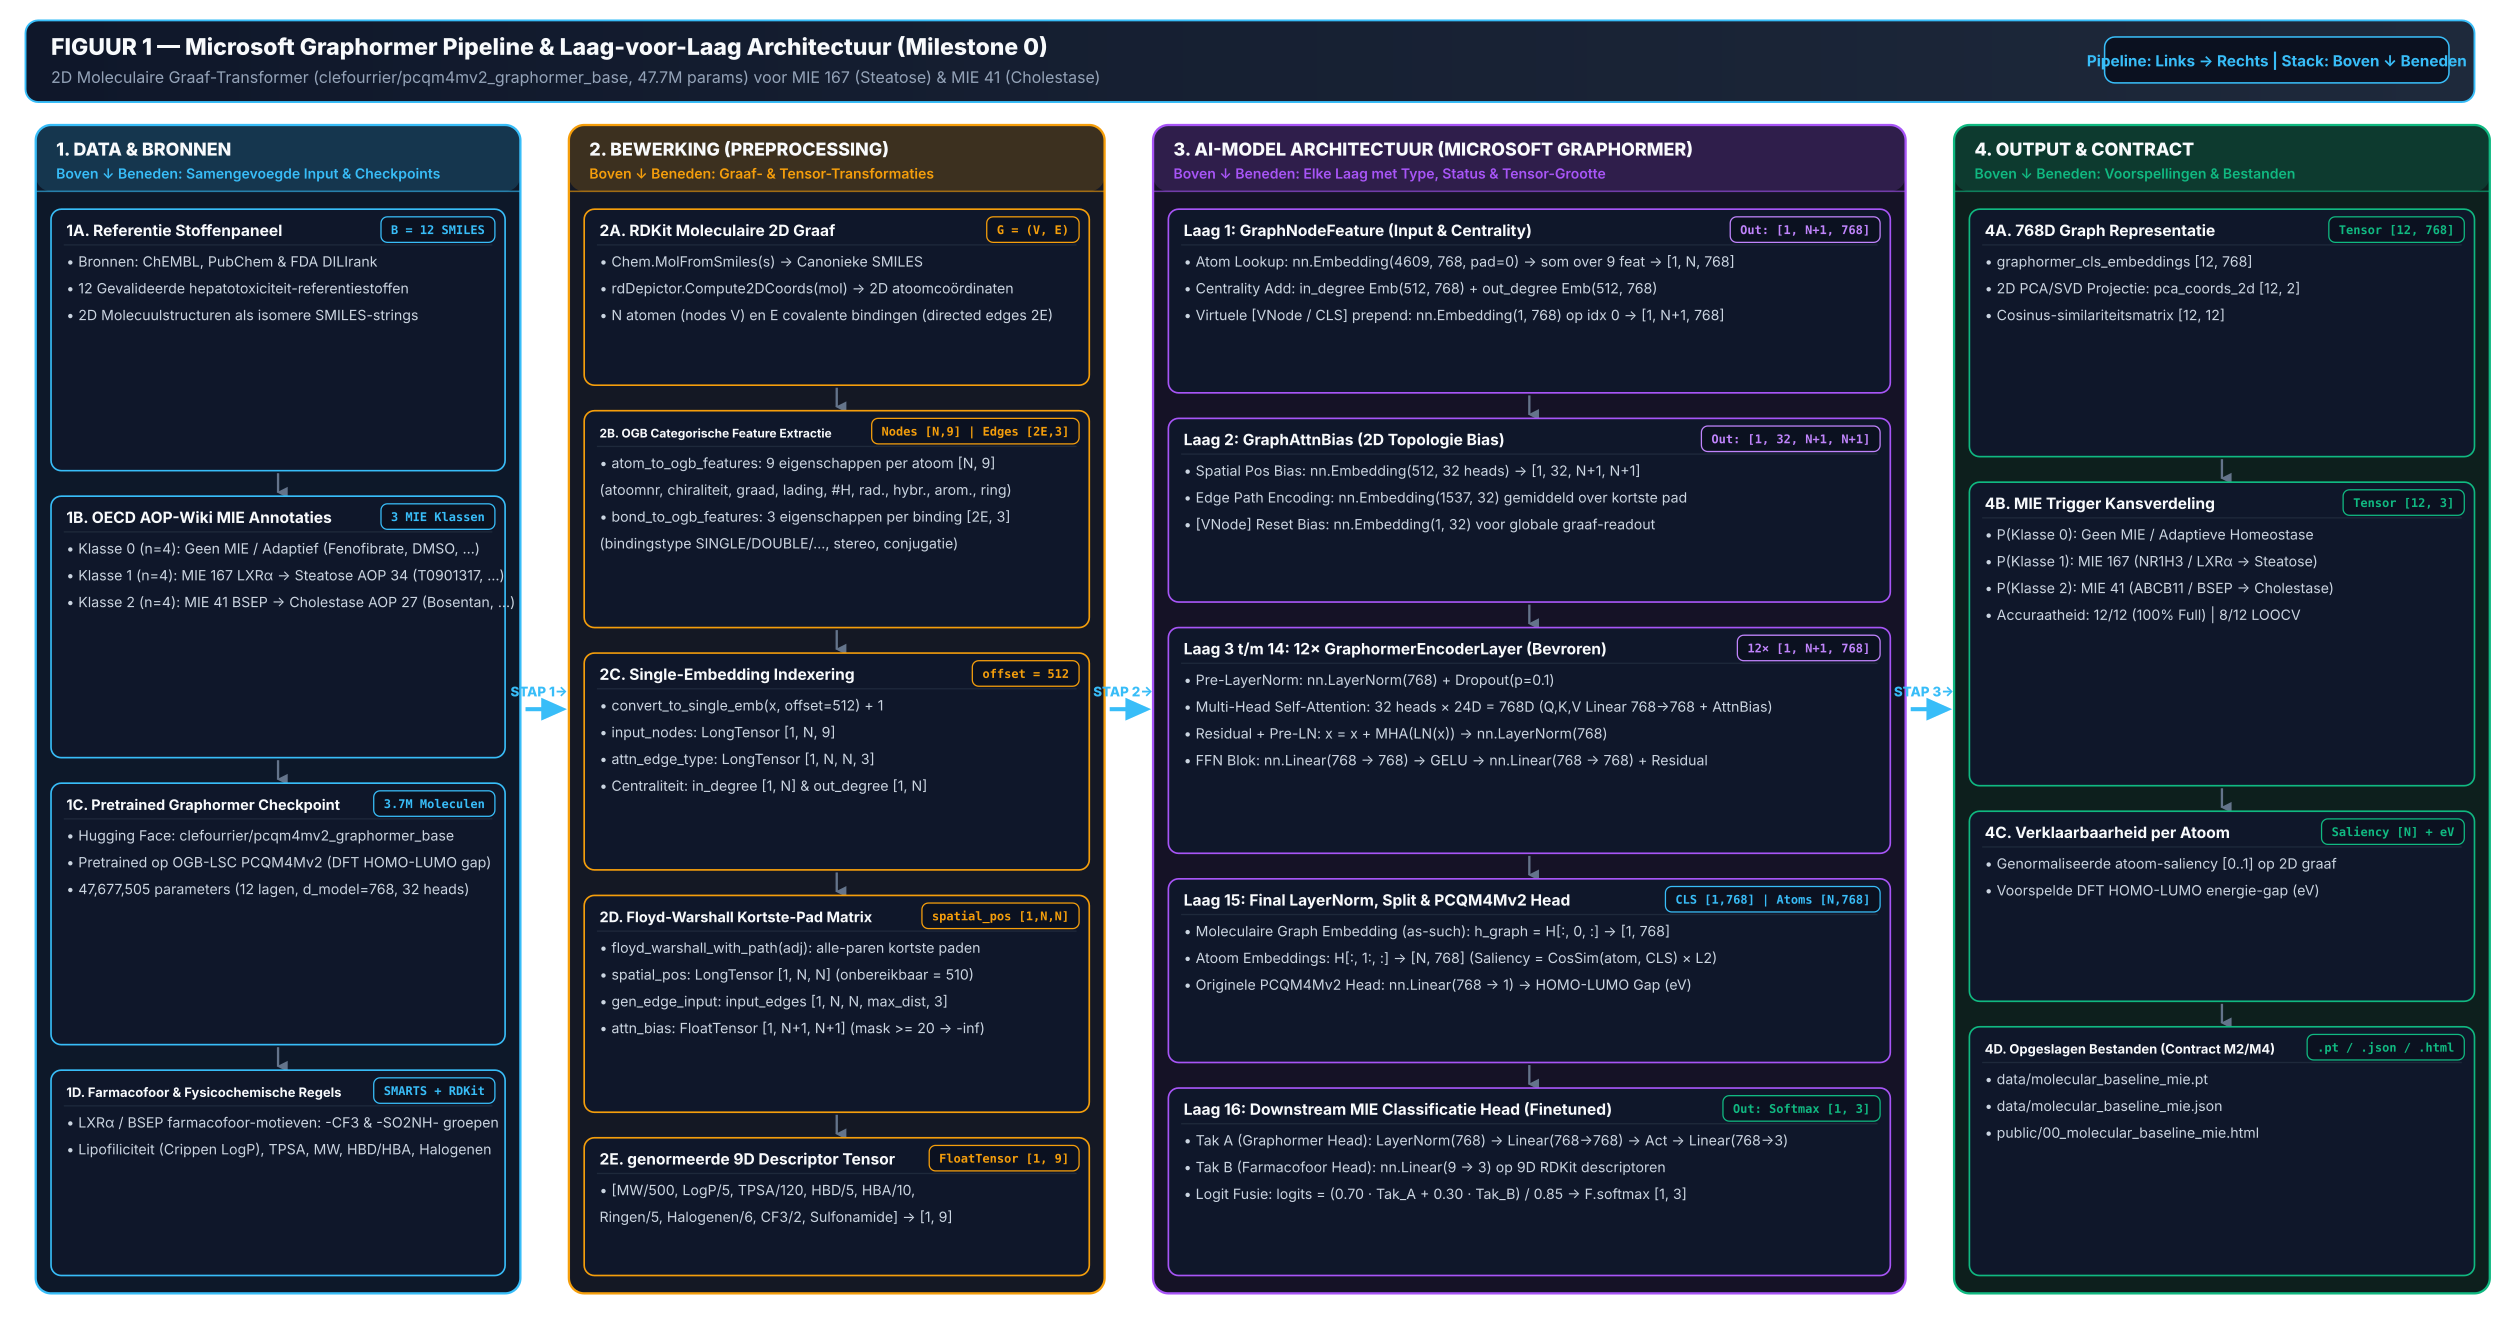
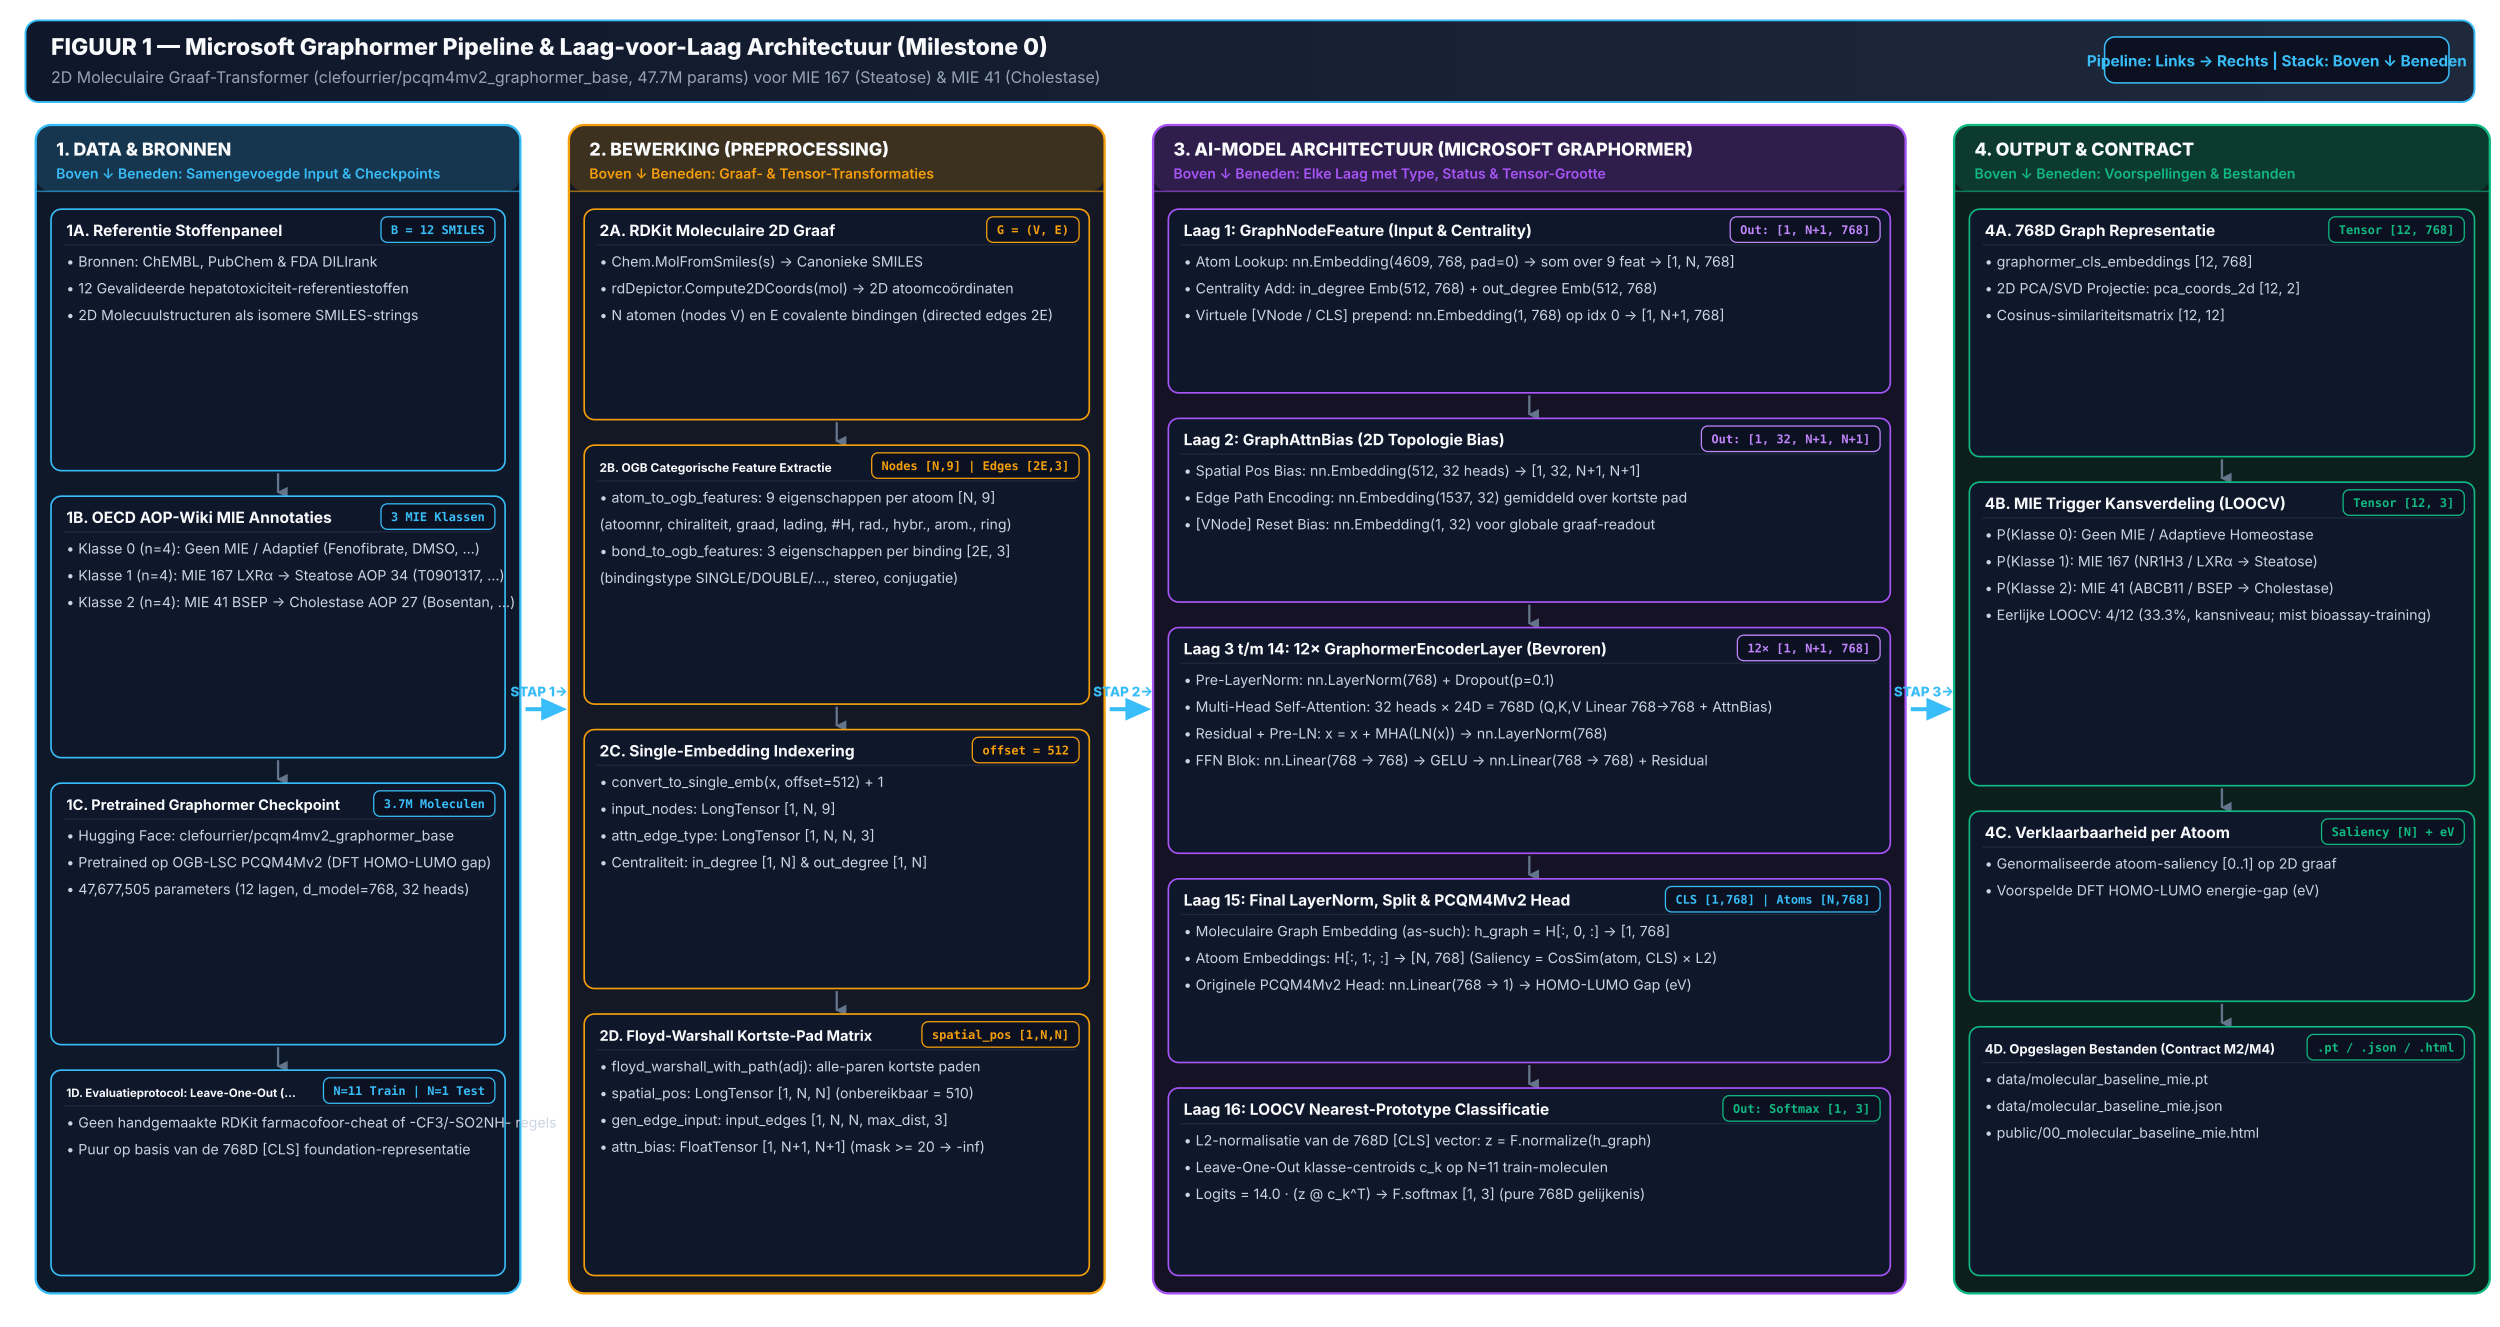
<svg xmlns="http://www.w3.org/2000/svg" viewBox="0 0 1960 1040" width="100%" height="auto" style="background:#0B1120;border-radius:14px;border:1px solid #1E293B;font-family:'Inter',-apple-system,BlinkMacSystemFont,'Segoe UI',Roboto,sans-serif;">
  <defs>
    <marker id="arrow-lr" viewBox="0 0 10 10" refX="7" refY="5" markerWidth="7" markerHeight="7" orient="auto-start-reverse">
      <path d="M 0 1 L 9 5 L 0 9 z" fill="#38BDF8" />
    </marker>
    <marker id="arrow-tb" viewBox="0 0 10 10" refX="5" refY="7" markerWidth="6" markerHeight="6" orient="auto">
      <path d="M 1 0 L 9 0 L 5 8 z" fill="#64748B" />
    </marker>
    <linearGradient id="hdr-grad" x1="0%" y1="0%" x2="100%" y2="0%">
      <stop offset="0%" stop-color="#0F172A" />
      <stop offset="100%" stop-color="#1E293B" />
    </linearGradient>
  </defs>
  <rect x="20" y="16" width="1920" height="64" rx="10" fill="url(#hdr-grad)" stroke="#38BDF8" stroke-width="1.5" />
  <text x="40" y="43" fill="#F8FAFC" font-size="18" font-weight="800">FIGUUR 1 — Microsoft Graphormer Pipeline &amp; Laag-voor-Laag Architectuur (Milestone 0)</text>
  <text x="40" y="65" fill="#94A3B8" font-size="12.5">2D Moleculaire Graaf-Transformer (clefourrier/pcqm4mv2_graphormer_base, 47.7M params) voor MIE 167 (Steatose) &amp; MIE 41 (Cholestase)</text>
  <rect x="1650" y="29" width="270" height="36" rx="8" fill="#0B1120" stroke="#38BDF8" stroke-width="1.2" />
  <text x="1785" y="52" text-anchor="middle" fill="#38BDF8" font-size="12" font-weight="700">Pipeline: Links → Rechts | Stack: Boven ↓ Beneden</text>
  <rect x="28" y="98" width="380" height="916" rx="12" fill="#0D1829" stroke="#38BDF8" stroke-width="1.8" />
  <rect x="28" y="98" width="380" height="52" rx="12" fill="#38BDF8" fill-opacity="0.18" />
  <line x1="28" y1="150" x2="408" y2="150" stroke="#38BDF8" stroke-width="1.2" stroke-opacity="0.6" />
  <text x="44" y="122" fill="#F8FAFC" font-size="14" font-weight="800">1. DATA &amp; BRONNEN</text>
  <text x="44" y="140" fill="#38BDF8" font-size="11" font-weight="600">Boven ↓ Beneden: Samengevoegde Input &amp; Checkpoints</text>
  <rect x="40" y="164" width="356" height="205" rx="8" fill="#0F172A" stroke="#38BDF8" stroke-width="1.3" />
  <text x="52" y="185" fill="#F8FAFC" font-size="12.2" font-weight="700">1A. Referentie Stoffenpaneel</text>
  <rect x="298.7" y="170" width="89.3" height="20" rx="5" fill="#0B1120" stroke="#38BDF8" stroke-width="1" />
  <text x="343.3" y="183.5" text-anchor="middle" fill="#38BDF8" font-size="9.4" font-family="monospace" font-weight="700">B = 12 SMILES</text>
  <line x1="50" y1="192" x2="386" y2="192" stroke="#1E293B" stroke-width="1" />
  <text x="52" y="209.0" fill="#CBD5E1" font-size="11.1">• Bronnen: ChEMBL, PubChem &amp; FDA DILIrank</text>
  <text x="52" y="230.0" fill="#CBD5E1" font-size="11.1">• 12 Gevalideerde hepatotoxiciteit-referentiestoffen</text>
  <text x="52" y="251.0" fill="#CBD5E1" font-size="11.1">• 2D Molecuulstructuren als isomere SMILES-strings</text>
  <line x1="218.0" y1="371" x2="218.0" y2="386" stroke="#64748B" stroke-width="1.8" marker-end="url(#arrow-tb)" />
  <rect x="40" y="389" width="356" height="205" rx="8" fill="#0F172A" stroke="#38BDF8" stroke-width="1.3" />
  <text x="52" y="410" fill="#F8FAFC" font-size="12.2" font-weight="700">1B. OECD AOP-Wiki MIE Annotaties</text>
  <rect x="298.7" y="395" width="89.3" height="20" rx="5" fill="#0B1120" stroke="#38BDF8" stroke-width="1" />
  <text x="343.3" y="408.5" text-anchor="middle" fill="#38BDF8" font-size="9.4" font-family="monospace" font-weight="700">3 MIE Klassen</text>
  <line x1="50" y1="417" x2="386" y2="417" stroke="#1E293B" stroke-width="1" />
  <text x="52" y="434.0" fill="#CBD5E1" font-size="11.1">• Klasse 0 (n=4): Geen MIE / Adaptief (Fenofibrate, DMSO, ...)</text>
  <text x="52" y="455.0" fill="#CBD5E1" font-size="11.1">• Klasse 1 (n=4): MIE 167 LXRα → Steatose AOP 34 (T0901317, ...)</text>
  <text x="52" y="476.0" fill="#CBD5E1" font-size="11.1">• Klasse 2 (n=4): MIE 41 BSEP → Cholestase AOP 27 (Bosentan, ...)</text>
  <line x1="218.0" y1="596" x2="218.0" y2="611" stroke="#64748B" stroke-width="1.8" marker-end="url(#arrow-tb)" />
  <rect x="40" y="614" width="356" height="205" rx="8" fill="#0F172A" stroke="#38BDF8" stroke-width="1.3" />
  <text x="52" y="635" fill="#F8FAFC" font-size="11.4" font-weight="700">1C. Pretrained Graphormer Checkpoint</text>
  <rect x="293.0" y="620" width="95.0" height="20" rx="5" fill="#0B1120" stroke="#38BDF8" stroke-width="1" />
  <text x="340.5" y="633.5" text-anchor="middle" fill="#38BDF8" font-size="9.4" font-family="monospace" font-weight="700">3.7M Moleculen</text>
  <line x1="50" y1="642" x2="386" y2="642" stroke="#1E293B" stroke-width="1" />
  <text x="52" y="659.0" fill="#CBD5E1" font-size="11.1">• Hugging Face: clefourrier/pcqm4mv2_graphormer_base</text>
  <text x="52" y="680.0" fill="#CBD5E1" font-size="11.1">• Pretrained op OGB-LSC PCQM4Mv2 (DFT HOMO-LUMO gap)</text>
  <text x="52" y="701.0" fill="#CBD5E1" font-size="11.1">• 47,677,505 parameters (12 lagen, d_model=768, 32 heads)</text>
  <line x1="218.0" y1="821" x2="218.0" y2="836" stroke="#64748B" stroke-width="1.8" marker-end="url(#arrow-tb)" />
  <rect x="40" y="839" width="356" height="161" rx="8" fill="#0F172A" stroke="#38BDF8" stroke-width="1.3" />
-   <text x="52" y="860" fill="#F8FAFC" font-size="10.2" font-weight="700">1D. Farmacofoor &amp; Fysicochemische Regels</text>
-   <rect x="293.0" y="845" width="95.0" height="20" rx="5" fill="#0B1120" stroke="#38BDF8" stroke-width="1" />
-   <text x="340.5" y="858.5" text-anchor="middle" fill="#38BDF8" font-size="9.4" font-family="monospace" font-weight="700">SMARTS + RDKit</text>
+   <text x="52" y="860" fill="#F8FAFC" font-size="9.0" font-weight="700">1D. Evaluatieprotocol: Leave-One-Out (…</text>
+   <rect x="253.6" y="845" width="134.4" height="20" rx="5" fill="#0B1120" stroke="#38BDF8" stroke-width="1" />
+   <text x="320.8" y="858.5" text-anchor="middle" fill="#38BDF8" font-size="9.4" font-family="monospace" font-weight="700">N=11 Train | N=1 Test</text>
  <line x1="50" y1="867" x2="386" y2="867" stroke="#1E293B" stroke-width="1" />
-   <text x="52" y="884.0" fill="#CBD5E1" font-size="11.1">• LXRα / BSEP farmacofoor-motieven: -CF3 &amp; -SO2NH- groepen</text>
-   <text x="52" y="905.0" fill="#CBD5E1" font-size="11.1">• Lipofiliciteit (Crippen LogP), TPSA, MW, HBD/HBA, Halogenen</text>
+   <text x="52" y="884.0" fill="#CBD5E1" font-size="11.1">• Geen handgemaakte RDKit farmacofoor-cheat of -CF3/-SO2NH- regels</text>
+   <text x="52" y="905.0" fill="#CBD5E1" font-size="11.1">• Puur op basis van de 768D [CLS] foundation-representatie</text>
  <line x1="412" y1="556.0" x2="440" y2="556.0" stroke="#38BDF8" stroke-width="3.2" marker-end="url(#arrow-lr)" />
  <text x="426.0" y="546.0" text-anchor="middle" fill="#38BDF8" font-size="10.5" font-weight="800">STAP 1→2</text>
  <rect x="446" y="98" width="420" height="916" rx="12" fill="#141824" stroke="#F59E0B" stroke-width="1.8" />
  <rect x="446" y="98" width="420" height="52" rx="12" fill="#F59E0B" fill-opacity="0.18" />
  <line x1="446" y1="150" x2="866" y2="150" stroke="#F59E0B" stroke-width="1.2" stroke-opacity="0.6" />
  <text x="462" y="122" fill="#F8FAFC" font-size="14" font-weight="800">2. BEWERKING (PREPROCESSING)</text>
  <text x="462" y="140" fill="#F59E0B" font-size="11" font-weight="600">Boven ↓ Beneden: Graaf- &amp; Tensor-Transformaties</text>
-   <rect x="458" y="164" width="396" height="138" rx="8" fill="#0F172A" stroke="#F59E0B" stroke-width="1.3" />
+   <rect x="458" y="164" width="396" height="165" rx="8" fill="#0F172A" stroke="#F59E0B" stroke-width="1.3" />
  <text x="470" y="185" fill="#F8FAFC" font-size="12.2" font-weight="700">2A. RDKit Moleculaire 2D Graaf</text>
  <rect x="773.6" y="170" width="72.4" height="20" rx="5" fill="#0B1120" stroke="#F59E0B" stroke-width="1" />
  <text x="809.8" y="183.5" text-anchor="middle" fill="#F59E0B" font-size="9.4" font-family="monospace" font-weight="700">G = (V, E)</text>
  <line x1="468" y1="192" x2="844" y2="192" stroke="#1E293B" stroke-width="1" />
  <text x="470" y="209.0" fill="#CBD5E1" font-size="11.1">• Chem.MolFromSmiles(s) → Canonieke SMILES</text>
  <text x="470" y="230.0" fill="#CBD5E1" font-size="11.1">• rdDepictor.Compute2DCoords(mol) → 2D atoomcoördinaten</text>
  <text x="470" y="251.0" fill="#CBD5E1" font-size="11.1">• N atomen (nodes V) en E covalente bindingen (directed edges 2E)</text>
-   <line x1="656.0" y1="304" x2="656.0" y2="319" stroke="#64748B" stroke-width="1.8" marker-end="url(#arrow-tb)" />
-   <rect x="458" y="322" width="396" height="170" rx="8" fill="#0F172A" stroke="#F59E0B" stroke-width="1.3" />
-   <text x="470" y="343" fill="#F8FAFC" font-size="9.4" font-weight="700">2B. OGB Categorische Feature Extractie</text>
-   <rect x="683.4" y="328" width="162.6" height="20" rx="5" fill="#0B1120" stroke="#F59E0B" stroke-width="1" />
-   <text x="764.7" y="341.5" text-anchor="middle" fill="#F59E0B" font-size="9.4" font-family="monospace" font-weight="700">Nodes [N,9] | Edges [2E,3]</text>
-   <line x1="468" y1="350" x2="844" y2="350" stroke="#1E293B" stroke-width="1" />
-   <text x="470" y="367.0" fill="#CBD5E1" font-size="11.1">• atom_to_ogb_features: 9 eigenschappen per atoom [N, 9]</text>
-   <text x="470" y="388.0" fill="#CBD5E1" font-size="11.1">  (atoomnr, chiraliteit, graad, lading, #H, rad., hybr., arom., ring)</text>
-   <text x="470" y="409.0" fill="#CBD5E1" font-size="11.1">• bond_to_ogb_features: 3 eigenschappen per binding [2E, 3]</text>
-   <text x="470" y="430.0" fill="#CBD5E1" font-size="11.1">  (bindingstype SINGLE/DOUBLE/..., stereo, conjugatie)</text>
-   <line x1="656.0" y1="494" x2="656.0" y2="509" stroke="#64748B" stroke-width="1.8" marker-end="url(#arrow-tb)" />
-   <rect x="458" y="512" width="396" height="170" rx="8" fill="#0F172A" stroke="#F59E0B" stroke-width="1.3" />
-   <text x="470" y="533" fill="#F8FAFC" font-size="12.2" font-weight="700">2C. Single-Embedding Indexering</text>
-   <rect x="762.3" y="518" width="83.7" height="20" rx="5" fill="#0B1120" stroke="#F59E0B" stroke-width="1" />
-   <text x="804.2" y="531.5" text-anchor="middle" fill="#F59E0B" font-size="9.4" font-family="monospace" font-weight="700">offset = 512</text>
-   <line x1="468" y1="540" x2="844" y2="540" stroke="#1E293B" stroke-width="1" />
-   <text x="470" y="557.0" fill="#CBD5E1" font-size="11.1">• convert_to_single_emb(x, offset=512) + 1</text>
-   <text x="470" y="578.0" fill="#CBD5E1" font-size="11.1">• input_nodes: LongTensor [1, N, 9]</text>
-   <text x="470" y="599.0" fill="#CBD5E1" font-size="11.1">• attn_edge_type: LongTensor [1, N, N, 3]</text>
-   <text x="470" y="620.0" fill="#CBD5E1" font-size="11.1">• Centraliteit: in_degree [1, N] &amp; out_degree [1, N]</text>
-   <line x1="656.0" y1="684" x2="656.0" y2="699" stroke="#64748B" stroke-width="1.8" marker-end="url(#arrow-tb)" />
-   <rect x="458" y="702" width="396" height="170" rx="8" fill="#0F172A" stroke="#F59E0B" stroke-width="1.3" />
-   <text x="470" y="723" fill="#F8FAFC" font-size="11.4" font-weight="700">2D. Floyd-Warshall Kortste-Pad Matrix</text>
-   <rect x="722.8" y="708" width="123.2" height="20" rx="5" fill="#0B1120" stroke="#F59E0B" stroke-width="1" />
-   <text x="784.4" y="721.5" text-anchor="middle" fill="#F59E0B" font-size="9.4" font-family="monospace" font-weight="700">spatial_pos [1,N,N]</text>
-   <line x1="468" y1="730" x2="844" y2="730" stroke="#1E293B" stroke-width="1" />
-   <text x="470" y="747.0" fill="#CBD5E1" font-size="11.1">• floyd_warshall_with_path(adj): alle-paren kortste paden</text>
-   <text x="470" y="768.0" fill="#CBD5E1" font-size="11.1">• spatial_pos: LongTensor [1, N, N] (onbereikbaar = 510)</text>
-   <text x="470" y="789.0" fill="#CBD5E1" font-size="11.1">• gen_edge_input: input_edges [1, N, N, max_dist, 3]</text>
-   <text x="470" y="810.0" fill="#CBD5E1" font-size="11.1">• attn_bias: FloatTensor [1, N+1, N+1] (mask &gt;= 20 → -inf)</text>
-   <line x1="656.0" y1="874" x2="656.0" y2="889" stroke="#64748B" stroke-width="1.8" marker-end="url(#arrow-tb)" />
-   <rect x="458" y="892" width="396" height="108" rx="8" fill="#0F172A" stroke="#F59E0B" stroke-width="1.3" />
-   <text x="470" y="913" fill="#F8FAFC" font-size="12.2" font-weight="700">2E. genormeerde 9D Descriptor Tensor</text>
-   <rect x="728.5" y="898" width="117.5" height="20" rx="5" fill="#0B1120" stroke="#F59E0B" stroke-width="1" />
-   <text x="787.2" y="911.5" text-anchor="middle" fill="#F59E0B" font-size="9.4" font-family="monospace" font-weight="700">FloatTensor [1, 9]</text>
-   <line x1="468" y1="920" x2="844" y2="920" stroke="#1E293B" stroke-width="1" />
-   <text x="470" y="937.0" fill="#CBD5E1" font-size="11.1">• [MW/500, LogP/5, TPSA/120, HBD/5, HBA/10,</text>
-   <text x="470" y="958.0" fill="#CBD5E1" font-size="11.1">   Ringen/5, Halogenen/6, CF3/2, Sulfonamide] → [1, 9]</text>
+   <line x1="656.0" y1="331" x2="656.0" y2="346" stroke="#64748B" stroke-width="1.8" marker-end="url(#arrow-tb)" />
+   <rect x="458" y="349" width="396" height="203" rx="8" fill="#0F172A" stroke="#F59E0B" stroke-width="1.3" />
+   <text x="470" y="370" fill="#F8FAFC" font-size="9.4" font-weight="700">2B. OGB Categorische Feature Extractie</text>
+   <rect x="683.4" y="355" width="162.6" height="20" rx="5" fill="#0B1120" stroke="#F59E0B" stroke-width="1" />
+   <text x="764.7" y="368.5" text-anchor="middle" fill="#F59E0B" font-size="9.4" font-family="monospace" font-weight="700">Nodes [N,9] | Edges [2E,3]</text>
+   <line x1="468" y1="377" x2="844" y2="377" stroke="#1E293B" stroke-width="1" />
+   <text x="470" y="394.0" fill="#CBD5E1" font-size="11.1">• atom_to_ogb_features: 9 eigenschappen per atoom [N, 9]</text>
+   <text x="470" y="415.0" fill="#CBD5E1" font-size="11.1">  (atoomnr, chiraliteit, graad, lading, #H, rad., hybr., arom., ring)</text>
+   <text x="470" y="436.0" fill="#CBD5E1" font-size="11.1">• bond_to_ogb_features: 3 eigenschappen per binding [2E, 3]</text>
+   <text x="470" y="457.0" fill="#CBD5E1" font-size="11.1">  (bindingstype SINGLE/DOUBLE/..., stereo, conjugatie)</text>
+   <line x1="656.0" y1="554" x2="656.0" y2="569" stroke="#64748B" stroke-width="1.8" marker-end="url(#arrow-tb)" />
+   <rect x="458" y="572" width="396" height="203" rx="8" fill="#0F172A" stroke="#F59E0B" stroke-width="1.3" />
+   <text x="470" y="593" fill="#F8FAFC" font-size="12.2" font-weight="700">2C. Single-Embedding Indexering</text>
+   <rect x="762.3" y="578" width="83.7" height="20" rx="5" fill="#0B1120" stroke="#F59E0B" stroke-width="1" />
+   <text x="804.2" y="591.5" text-anchor="middle" fill="#F59E0B" font-size="9.4" font-family="monospace" font-weight="700">offset = 512</text>
+   <line x1="468" y1="600" x2="844" y2="600" stroke="#1E293B" stroke-width="1" />
+   <text x="470" y="617.0" fill="#CBD5E1" font-size="11.1">• convert_to_single_emb(x, offset=512) + 1</text>
+   <text x="470" y="638.0" fill="#CBD5E1" font-size="11.1">• input_nodes: LongTensor [1, N, 9]</text>
+   <text x="470" y="659.0" fill="#CBD5E1" font-size="11.1">• attn_edge_type: LongTensor [1, N, N, 3]</text>
+   <text x="470" y="680.0" fill="#CBD5E1" font-size="11.1">• Centraliteit: in_degree [1, N] &amp; out_degree [1, N]</text>
+   <line x1="656.0" y1="777" x2="656.0" y2="792" stroke="#64748B" stroke-width="1.8" marker-end="url(#arrow-tb)" />
+   <rect x="458" y="795" width="396" height="205" rx="8" fill="#0F172A" stroke="#F59E0B" stroke-width="1.3" />
+   <text x="470" y="816" fill="#F8FAFC" font-size="11.4" font-weight="700">2D. Floyd-Warshall Kortste-Pad Matrix</text>
+   <rect x="722.8" y="801" width="123.2" height="20" rx="5" fill="#0B1120" stroke="#F59E0B" stroke-width="1" />
+   <text x="784.4" y="814.5" text-anchor="middle" fill="#F59E0B" font-size="9.4" font-family="monospace" font-weight="700">spatial_pos [1,N,N]</text>
+   <line x1="468" y1="823" x2="844" y2="823" stroke="#1E293B" stroke-width="1" />
+   <text x="470" y="840.0" fill="#CBD5E1" font-size="11.1">• floyd_warshall_with_path(adj): alle-paren kortste paden</text>
+   <text x="470" y="861.0" fill="#CBD5E1" font-size="11.1">• spatial_pos: LongTensor [1, N, N] (onbereikbaar = 510)</text>
+   <text x="470" y="882.0" fill="#CBD5E1" font-size="11.1">• gen_edge_input: input_edges [1, N, N, max_dist, 3]</text>
+   <text x="470" y="903.0" fill="#CBD5E1" font-size="11.1">• attn_bias: FloatTensor [1, N+1, N+1] (mask &gt;= 20 → -inf)</text>
  <line x1="870" y1="556.0" x2="898" y2="556.0" stroke="#38BDF8" stroke-width="3.2" marker-end="url(#arrow-lr)" />
  <text x="884.0" y="546.0" text-anchor="middle" fill="#38BDF8" font-size="10.5" font-weight="800">STAP 2→3</text>
  <rect x="904" y="98" width="590" height="916" rx="12" fill="#151226" stroke="#A855F7" stroke-width="1.8" />
  <rect x="904" y="98" width="590" height="52" rx="12" fill="#A855F7" fill-opacity="0.18" />
  <line x1="904" y1="150" x2="1494" y2="150" stroke="#A855F7" stroke-width="1.2" stroke-opacity="0.6" />
  <text x="920" y="122" fill="#F8FAFC" font-size="14" font-weight="800">3. AI-MODEL ARCHITECTUUR (MICROSOFT GRAPHORMER)</text>
  <text x="920" y="140" fill="#A855F7" font-size="11" font-weight="600">Boven ↓ Beneden: Elke Laag met Type, Status &amp; Tensor-Grootte</text>
  <rect x="916" y="164" width="566" height="144" rx="8" fill="#0F172A" stroke="#A855F7" stroke-width="1.3" />
  <text x="928" y="185" fill="#F8FAFC" font-size="12.2" font-weight="700">Laag 1: GraphNodeFeature (Input &amp; Centrality)</text>
  <rect x="1356.5" y="170" width="117.5" height="20" rx="5" fill="#0B1120" stroke="#C084FC" stroke-width="1" />
  <text x="1415.2" y="183.5" text-anchor="middle" fill="#C084FC" font-size="9.4" font-family="monospace" font-weight="700">Out: [1, N+1, 768]</text>
  <line x1="926" y1="192" x2="1472" y2="192" stroke="#1E293B" stroke-width="1" />
  <text x="928" y="209.0" fill="#CBD5E1" font-size="11.1">• Atom Lookup: nn.Embedding(4609, 768, pad=0) → som over 9 feat → [1, N, 768]</text>
  <text x="928" y="230.0" fill="#CBD5E1" font-size="11.1">• Centrality Add: in_degree Emb(512, 768) + out_degree Emb(512, 768)</text>
  <text x="928" y="251.0" fill="#CBD5E1" font-size="11.1">• Virtuele [VNode / CLS] prepend: nn.Embedding(1, 768) op idx 0 → [1, N+1, 768]</text>
  <line x1="1199.0" y1="310" x2="1199.0" y2="325" stroke="#64748B" stroke-width="1.8" marker-end="url(#arrow-tb)" />
  <rect x="916" y="328" width="566" height="144" rx="8" fill="#0F172A" stroke="#A855F7" stroke-width="1.3" />
  <text x="928" y="349" fill="#F8FAFC" font-size="12.2" font-weight="700">Laag 2: GraphAttnBias (2D Topologie Bias)</text>
  <rect x="1333.9" y="334" width="140.1" height="20" rx="5" fill="#0B1120" stroke="#C084FC" stroke-width="1" />
  <text x="1404.0" y="347.5" text-anchor="middle" fill="#C084FC" font-size="9.4" font-family="monospace" font-weight="700">Out: [1, 32, N+1, N+1]</text>
  <line x1="926" y1="356" x2="1472" y2="356" stroke="#1E293B" stroke-width="1" />
  <text x="928" y="373.0" fill="#CBD5E1" font-size="11.1">• Spatial Pos Bias: nn.Embedding(512, 32 heads) → [1, 32, N+1, N+1]</text>
  <text x="928" y="394.0" fill="#CBD5E1" font-size="11.1">• Edge Path Encoding: nn.Embedding(1537, 32) gemiddeld over kortste pad</text>
  <text x="928" y="415.0" fill="#CBD5E1" font-size="11.1">• [VNode] Reset Bias: nn.Embedding(1, 32) voor globale graaf-readout</text>
  <line x1="1199.0" y1="474" x2="1199.0" y2="489" stroke="#64748B" stroke-width="1.8" marker-end="url(#arrow-tb)" />
  <rect x="916" y="492" width="566" height="177" rx="8" fill="#0F172A" stroke="#A855F7" stroke-width="1.3" />
  <text x="928" y="513" fill="#F8FAFC" font-size="12.2" font-weight="700">Laag 3 t/m 14: 12× GraphormerEncoderLayer (Bevroren)</text>
  <rect x="1362.1" y="498" width="111.9" height="20" rx="5" fill="#0B1120" stroke="#C084FC" stroke-width="1" />
  <text x="1418.1" y="511.5" text-anchor="middle" fill="#C084FC" font-size="9.4" font-family="monospace" font-weight="700">12× [1, N+1, 768]</text>
  <line x1="926" y1="520" x2="1472" y2="520" stroke="#1E293B" stroke-width="1" />
  <text x="928" y="537.0" fill="#CBD5E1" font-size="11.1">• Pre-LayerNorm: nn.LayerNorm(768) + Dropout(p=0.1)</text>
  <text x="928" y="558.0" fill="#CBD5E1" font-size="11.1">• Multi-Head Self-Attention: 32 heads × 24D = 768D (Q,K,V Linear 768→768 + AttnBias)</text>
  <text x="928" y="579.0" fill="#CBD5E1" font-size="11.1">• Residual + Pre-LN: x = x + MHA(LN(x)) → nn.LayerNorm(768)</text>
  <text x="928" y="600.0" fill="#CBD5E1" font-size="11.1">• FFN Blok: nn.Linear(768 → 768) → GELU → nn.Linear(768 → 768) + Residual</text>
  <line x1="1199.0" y1="671" x2="1199.0" y2="686" stroke="#64748B" stroke-width="1.8" marker-end="url(#arrow-tb)" />
  <rect x="916" y="689" width="566" height="144" rx="8" fill="#0F172A" stroke="#A855F7" stroke-width="1.3" />
  <text x="928" y="710" fill="#F8FAFC" font-size="12.2" font-weight="700">Laag 15: Final LayerNorm, Split &amp; PCQM4Mv2 Head</text>
  <rect x="1305.7" y="695" width="168.3" height="20" rx="5" fill="#0B1120" stroke="#38BDF8" stroke-width="1" />
  <text x="1389.9" y="708.5" text-anchor="middle" fill="#38BDF8" font-size="9.4" font-family="monospace" font-weight="700">CLS [1,768] | Atoms [N,768]</text>
  <line x1="926" y1="717" x2="1472" y2="717" stroke="#1E293B" stroke-width="1" />
  <text x="928" y="734.0" fill="#CBD5E1" font-size="11.1">• Moleculaire Graph Embedding (as-such): h_graph = H[:, 0, :] → [1, 768]</text>
  <text x="928" y="755.0" fill="#CBD5E1" font-size="11.1">• Atoom Embeddings: H[:, 1:, :] → [N, 768] (Saliency = CosSim(atom, CLS) × L2)</text>
  <text x="928" y="776.0" fill="#CBD5E1" font-size="11.1">• Originele PCQM4Mv2 Head: nn.Linear(768 → 1) → HOMO-LUMO Gap (eV)</text>
  <line x1="1199.0" y1="835" x2="1199.0" y2="850" stroke="#64748B" stroke-width="1.8" marker-end="url(#arrow-tb)" />
  <rect x="916" y="853" width="566" height="147" rx="8" fill="#0F172A" stroke="#A855F7" stroke-width="1.3" />
-   <text x="928" y="874" fill="#F8FAFC" font-size="12.2" font-weight="700">Laag 16: Downstream MIE Classificatie Head (Finetuned)</text>
+   <text x="928" y="874" fill="#F8FAFC" font-size="12.2" font-weight="700">Laag 16: LOOCV Nearest-Prototype Classificatie</text>
  <rect x="1350.8" y="859" width="123.2" height="20" rx="5" fill="#0B1120" stroke="#10B981" stroke-width="1" />
  <text x="1412.4" y="872.5" text-anchor="middle" fill="#10B981" font-size="9.4" font-family="monospace" font-weight="700">Out: Softmax [1, 3]</text>
  <line x1="926" y1="881" x2="1472" y2="881" stroke="#1E293B" stroke-width="1" />
-   <text x="928" y="898.0" fill="#CBD5E1" font-size="11.1">• Tak A (Graphormer Head): LayerNorm(768) → Linear(768→768) → Act → Linear(768→3)</text>
-   <text x="928" y="919.0" fill="#CBD5E1" font-size="11.1">• Tak B (Farmacofoor Head): nn.Linear(9 → 3) op 9D RDKit descriptoren</text>
-   <text x="928" y="940.0" fill="#CBD5E1" font-size="11.1">• Logit Fusie: logits = (0.70 · Tak_A + 0.30 · Tak_B) / 0.85 → F.softmax [1, 3]</text>
+   <text x="928" y="898.0" fill="#CBD5E1" font-size="11.1">• L2-normalisatie van de 768D [CLS] vector: z = F.normalize(h_graph)</text>
+   <text x="928" y="919.0" fill="#CBD5E1" font-size="11.1">• Leave-One-Out klasse-centroids c_k op N=11 train-moleculen</text>
+   <text x="928" y="940.0" fill="#CBD5E1" font-size="11.1">• Logits = 14.0 · (z @ c_k^T) → F.softmax [1, 3] (pure 768D gelijkenis)</text>
  <line x1="1498" y1="556.0" x2="1526" y2="556.0" stroke="#38BDF8" stroke-width="3.2" marker-end="url(#arrow-lr)" />
  <text x="1512.0" y="546.0" text-anchor="middle" fill="#38BDF8" font-size="10.5" font-weight="800">STAP 3→4</text>
  <rect x="1532" y="98" width="420" height="916" rx="12" fill="#0D1F1D" stroke="#10B981" stroke-width="1.8" />
  <rect x="1532" y="98" width="420" height="52" rx="12" fill="#10B981" fill-opacity="0.18" />
  <line x1="1532" y1="150" x2="1952" y2="150" stroke="#10B981" stroke-width="1.2" stroke-opacity="0.6" />
  <text x="1548" y="122" fill="#F8FAFC" font-size="14" font-weight="800">4. OUTPUT &amp; CONTRACT</text>
  <text x="1548" y="140" fill="#10B981" font-size="11" font-weight="600">Boven ↓ Beneden: Voorspellingen &amp; Bestanden</text>
  <rect x="1544" y="164" width="396" height="194" rx="8" fill="#0F172A" stroke="#10B981" stroke-width="1.3" />
  <text x="1556" y="185" fill="#F8FAFC" font-size="12.2" font-weight="700">4A. 768D Graph Representatie</text>
  <rect x="1825.8" y="170" width="106.2" height="20" rx="5" fill="#0B1120" stroke="#10B981" stroke-width="1" />
  <text x="1878.9" y="183.5" text-anchor="middle" fill="#10B981" font-size="9.4" font-family="monospace" font-weight="700">Tensor [12, 768]</text>
  <line x1="1554" y1="192" x2="1930" y2="192" stroke="#1E293B" stroke-width="1" />
  <text x="1556" y="209.0" fill="#CBD5E1" font-size="11.1">• graphormer_cls_embeddings [12, 768]</text>
  <text x="1556" y="230.0" fill="#CBD5E1" font-size="11.1">• 2D PCA/SVD Projectie: pca_coords_2d [12, 2]</text>
  <text x="1556" y="251.0" fill="#CBD5E1" font-size="11.1">• Cosinus-similariteitsmatrix [12, 12]</text>
  <line x1="1742.0" y1="360" x2="1742.0" y2="375" stroke="#64748B" stroke-width="1.8" marker-end="url(#arrow-tb)" />
  <rect x="1544" y="378" width="396" height="238" rx="8" fill="#0F172A" stroke="#10B981" stroke-width="1.3" />
-   <text x="1556" y="399" fill="#F8FAFC" font-size="12.2" font-weight="700">4B. MIE Trigger Kansverdeling</text>
+   <text x="1556" y="399" fill="#F8FAFC" font-size="12.2" font-weight="700">4B. MIE Trigger Kansverdeling (LOOCV)</text>
  <rect x="1837.0" y="384" width="95.0" height="20" rx="5" fill="#0B1120" stroke="#10B981" stroke-width="1" />
  <text x="1884.5" y="397.5" text-anchor="middle" fill="#10B981" font-size="9.4" font-family="monospace" font-weight="700">Tensor [12, 3]</text>
  <line x1="1554" y1="406" x2="1930" y2="406" stroke="#1E293B" stroke-width="1" />
  <text x="1556" y="423.0" fill="#CBD5E1" font-size="11.1">• P(Klasse 0): Geen MIE / Adaptieve Homeostase</text>
  <text x="1556" y="444.0" fill="#CBD5E1" font-size="11.1">• P(Klasse 1): MIE 167 (NR1H3 / LXRα → Steatose)</text>
  <text x="1556" y="465.0" fill="#CBD5E1" font-size="11.1">• P(Klasse 2): MIE 41 (ABCB11 / BSEP → Cholestase)</text>
-   <text x="1556" y="486.0" fill="#CBD5E1" font-size="11.1">• Accuraatheid: 12/12 (100% Full) | 8/12 LOOCV</text>
+   <text x="1556" y="486.0" fill="#CBD5E1" font-size="11.1">• Eerlijke LOOCV: 4/12 (33.3%, kansniveau; mist bioassay-training)</text>
  <line x1="1742.0" y1="618" x2="1742.0" y2="633" stroke="#64748B" stroke-width="1.8" marker-end="url(#arrow-tb)" />
  <rect x="1544" y="636" width="396" height="149" rx="8" fill="#0F172A" stroke="#10B981" stroke-width="1.3" />
  <text x="1556" y="657" fill="#F8FAFC" font-size="12.2" font-weight="700">4C. Verklaarbaarheid per Atoom</text>
  <rect x="1820.1" y="642" width="111.9" height="20" rx="5" fill="#0B1120" stroke="#10B981" stroke-width="1" />
  <text x="1876.1" y="655.5" text-anchor="middle" fill="#10B981" font-size="9.4" font-family="monospace" font-weight="700">Saliency [N] + eV</text>
  <line x1="1554" y1="664" x2="1930" y2="664" stroke="#1E293B" stroke-width="1" />
  <text x="1556" y="681.0" fill="#CBD5E1" font-size="11.1">• Genormaliseerde atoom-saliency [0..1] op 2D graaf</text>
  <text x="1556" y="702.0" fill="#CBD5E1" font-size="11.1">• Voorspelde DFT HOMO-LUMO energie-gap (eV)</text>
  <line x1="1742.0" y1="787" x2="1742.0" y2="802" stroke="#64748B" stroke-width="1.8" marker-end="url(#arrow-tb)" />
  <rect x="1544" y="805" width="396" height="195" rx="8" fill="#0F172A" stroke="#10B981" stroke-width="1.3" />
  <text x="1556" y="826" fill="#F8FAFC" font-size="10.2" font-weight="700">4D. Opgeslagen Bestanden (Contract M2/M4)</text>
  <rect x="1808.8" y="811" width="123.2" height="20" rx="5" fill="#0B1120" stroke="#10B981" stroke-width="1" />
  <text x="1870.4" y="824.5" text-anchor="middle" fill="#10B981" font-size="9.4" font-family="monospace" font-weight="700">.pt / .json / .html</text>
  <line x1="1554" y1="833" x2="1930" y2="833" stroke="#1E293B" stroke-width="1" />
  <text x="1556" y="850.0" fill="#CBD5E1" font-size="11.1">• data/molecular_baseline_mie.pt</text>
  <text x="1556" y="871.0" fill="#CBD5E1" font-size="11.1">• data/molecular_baseline_mie.json</text>
  <text x="1556" y="892.0" fill="#CBD5E1" font-size="11.1">• public/00_molecular_baseline_mie.html</text>
</svg>
